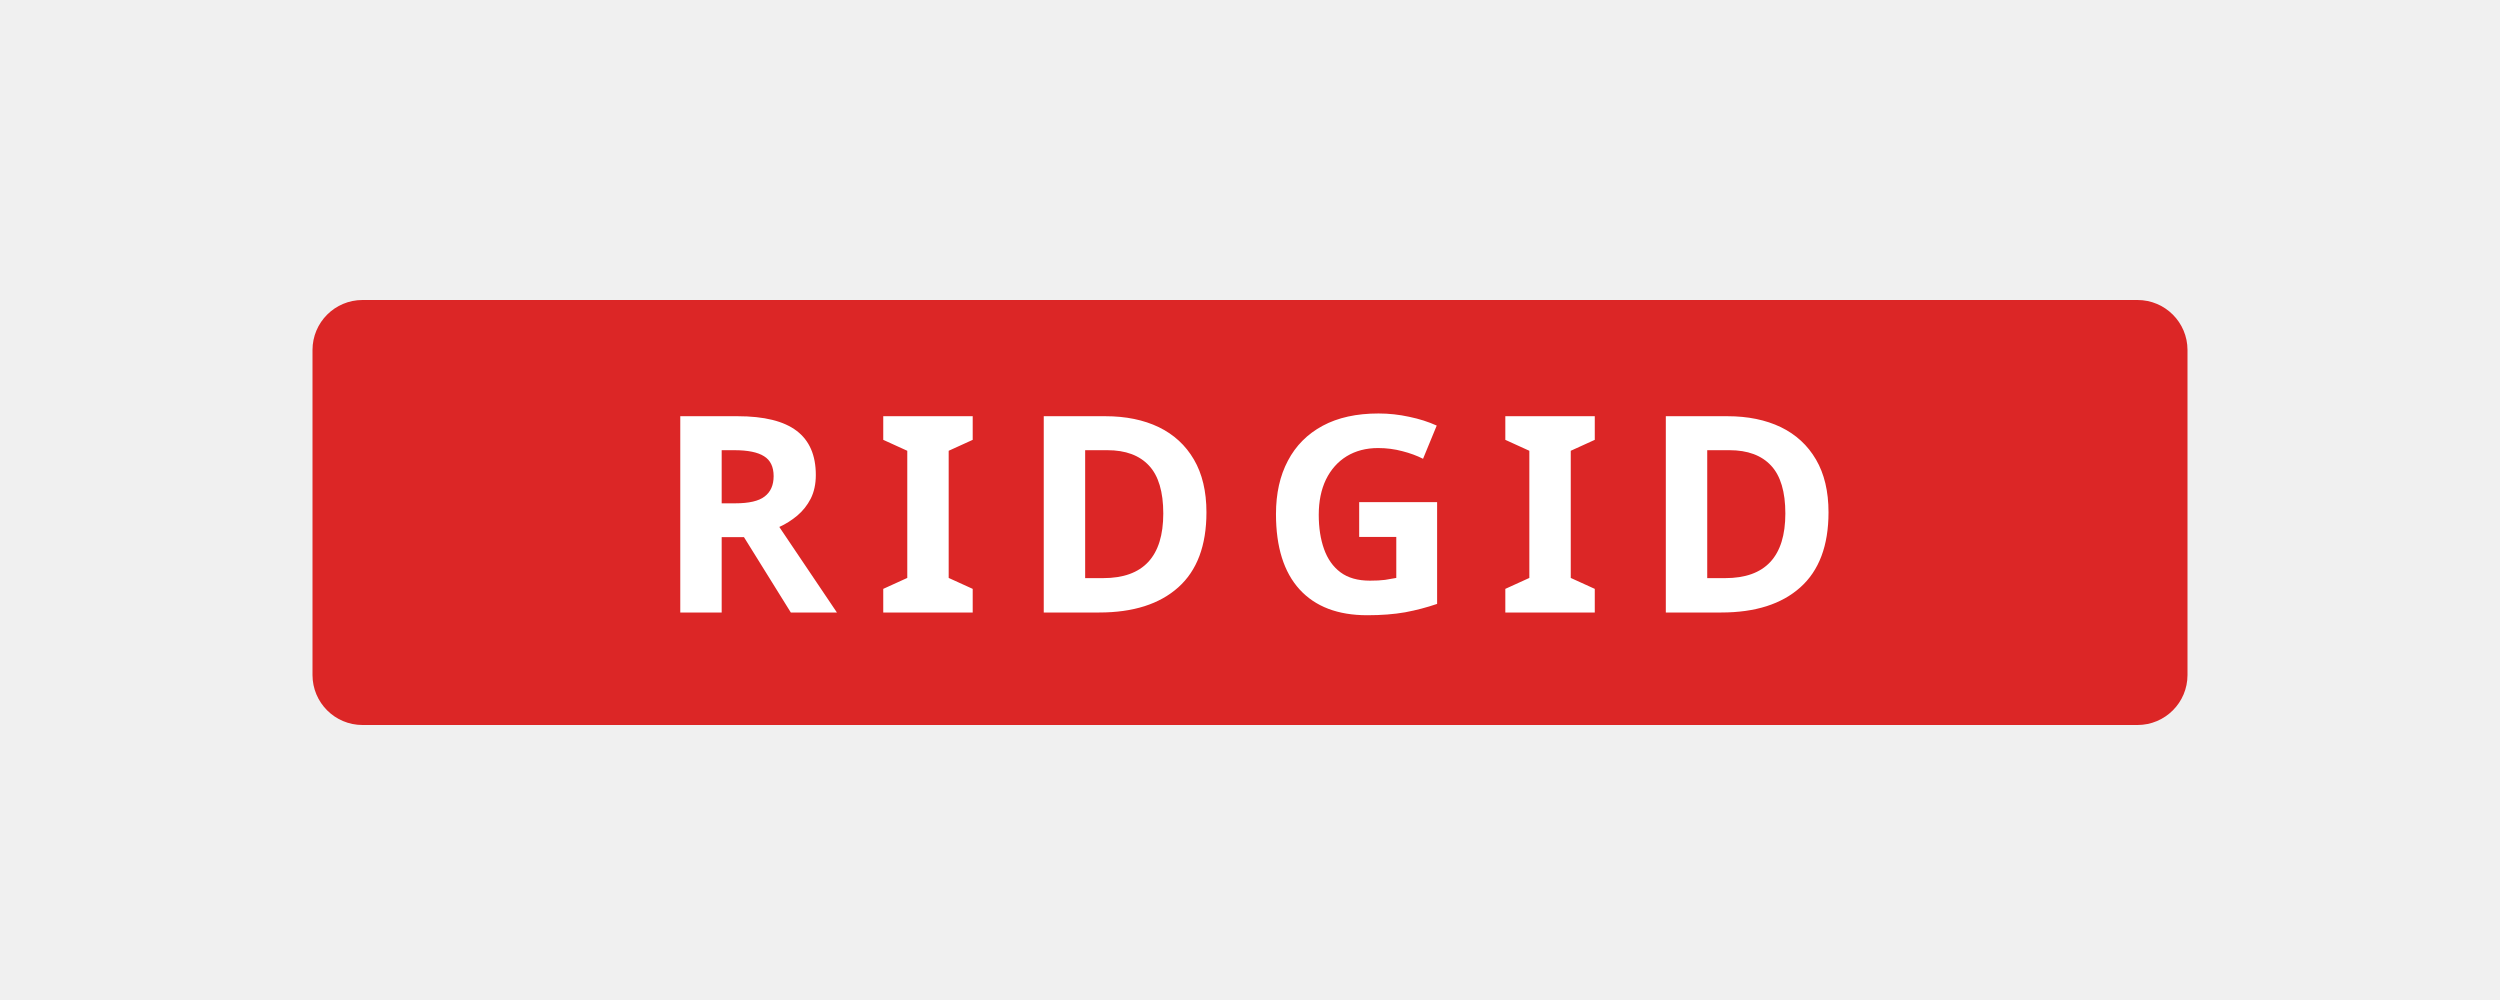
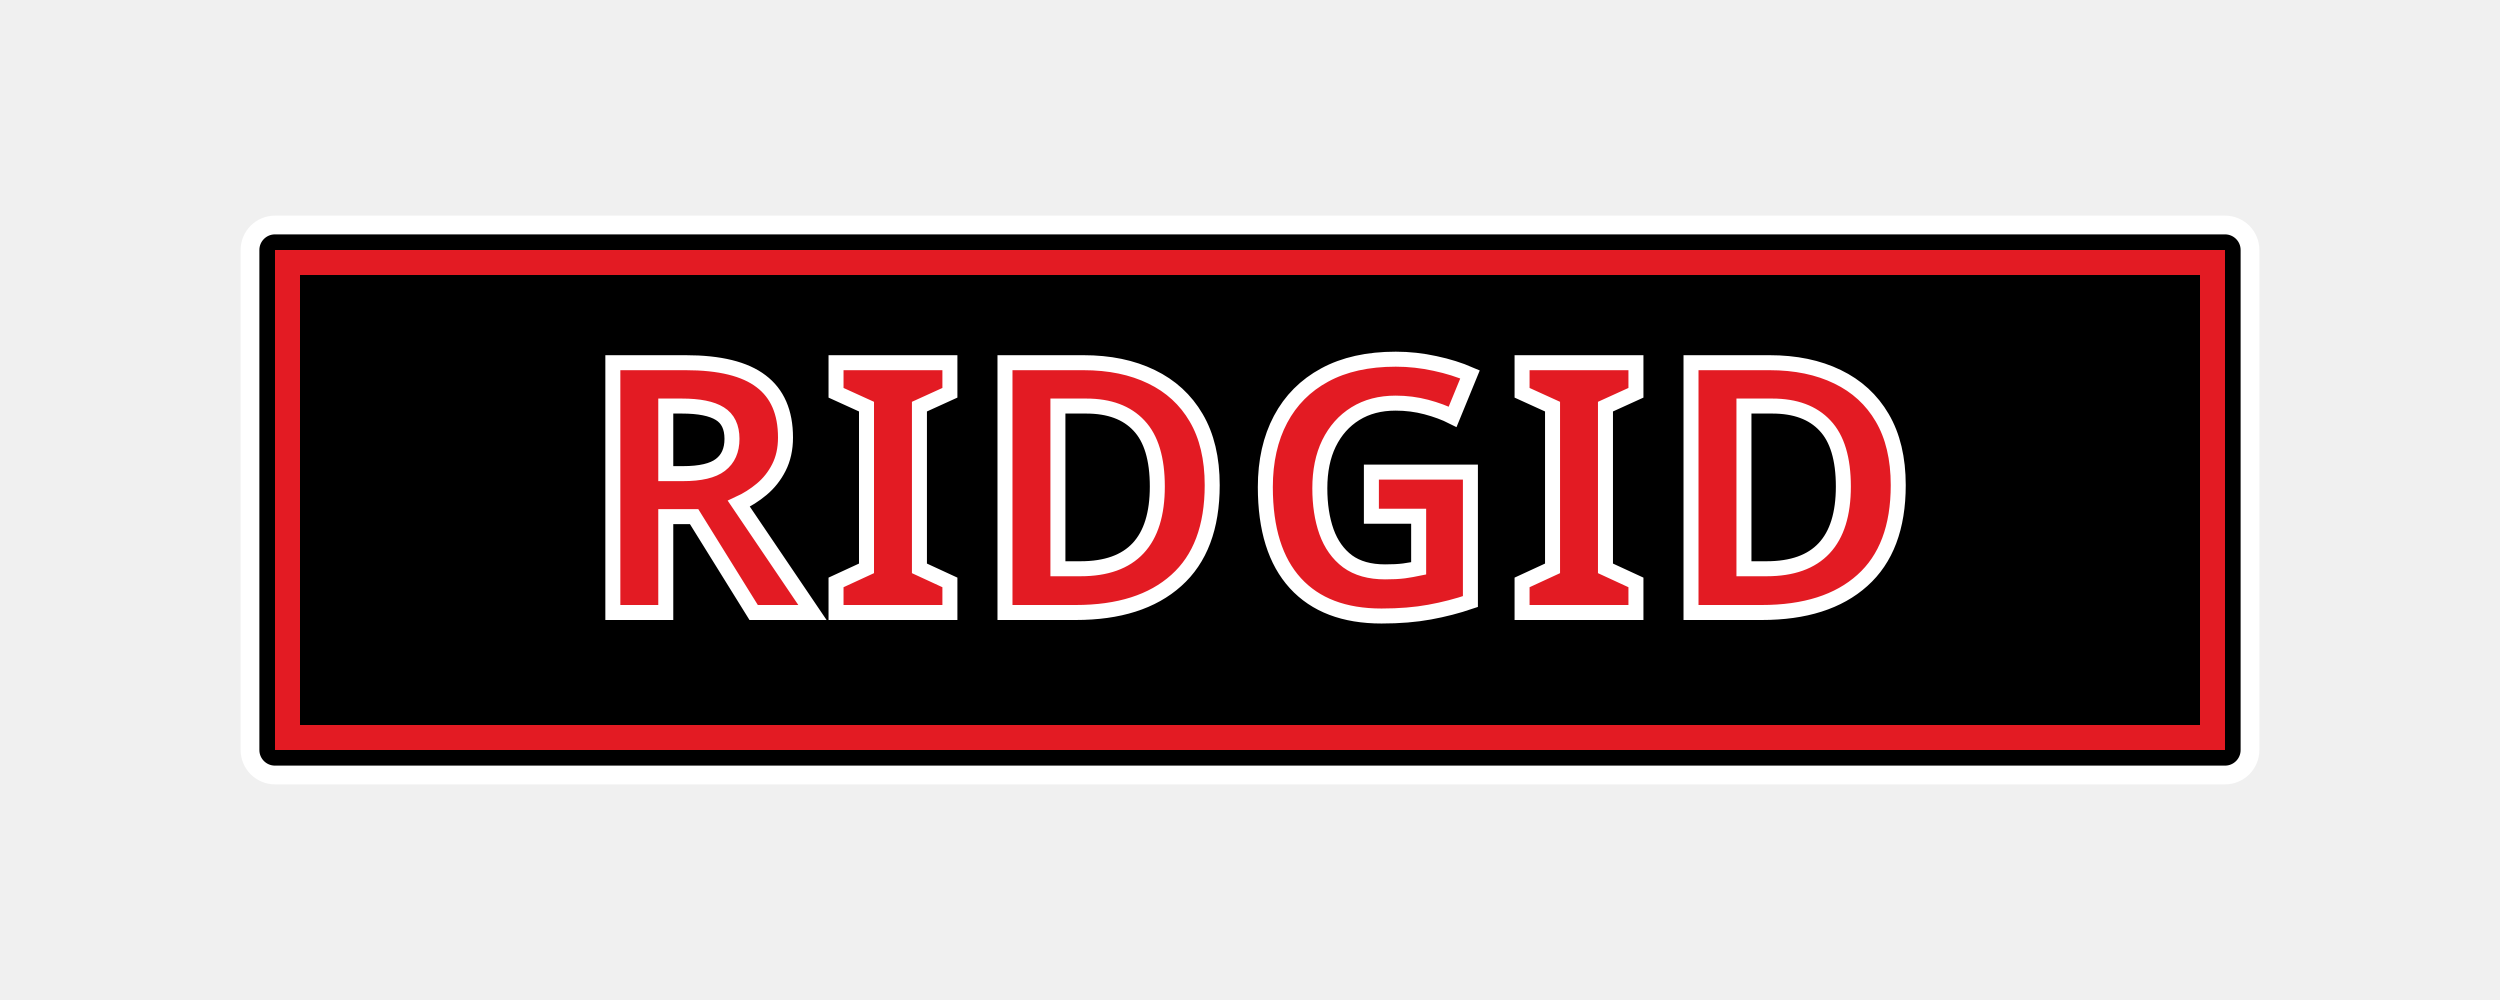
<svg xmlns="http://www.w3.org/2000/svg" viewBox="0 0 200 80" width="100%" height="100%">
-   <rect x="25" y="24" width="150" height="34" rx="4" fill="#dc2626" />
-   <text x="100" y="49" font-family="sans-serif" font-size="22" font-weight="900" letter-spacing="3" fill="#ffffff" text-anchor="middle">RIDGID</text>
+   <rect x="20" y="18" width="160" height="44" rx="2" fill="#000000" stroke="#FFFFFF" stroke-width="1.5" />
+   <rect x="23" y="21" width="154" height="38" fill="none" stroke="#E31B23" stroke-width="2" />
+   <text x="100" y="49" font-family="'Impact', 'Arial Black', sans-serif" font-size="28" font-weight="900" fill="#E31B23" stroke="#FFFFFF" stroke-width="1.2" letter-spacing="1" text-anchor="middle">RIDGID</text>
</svg>
